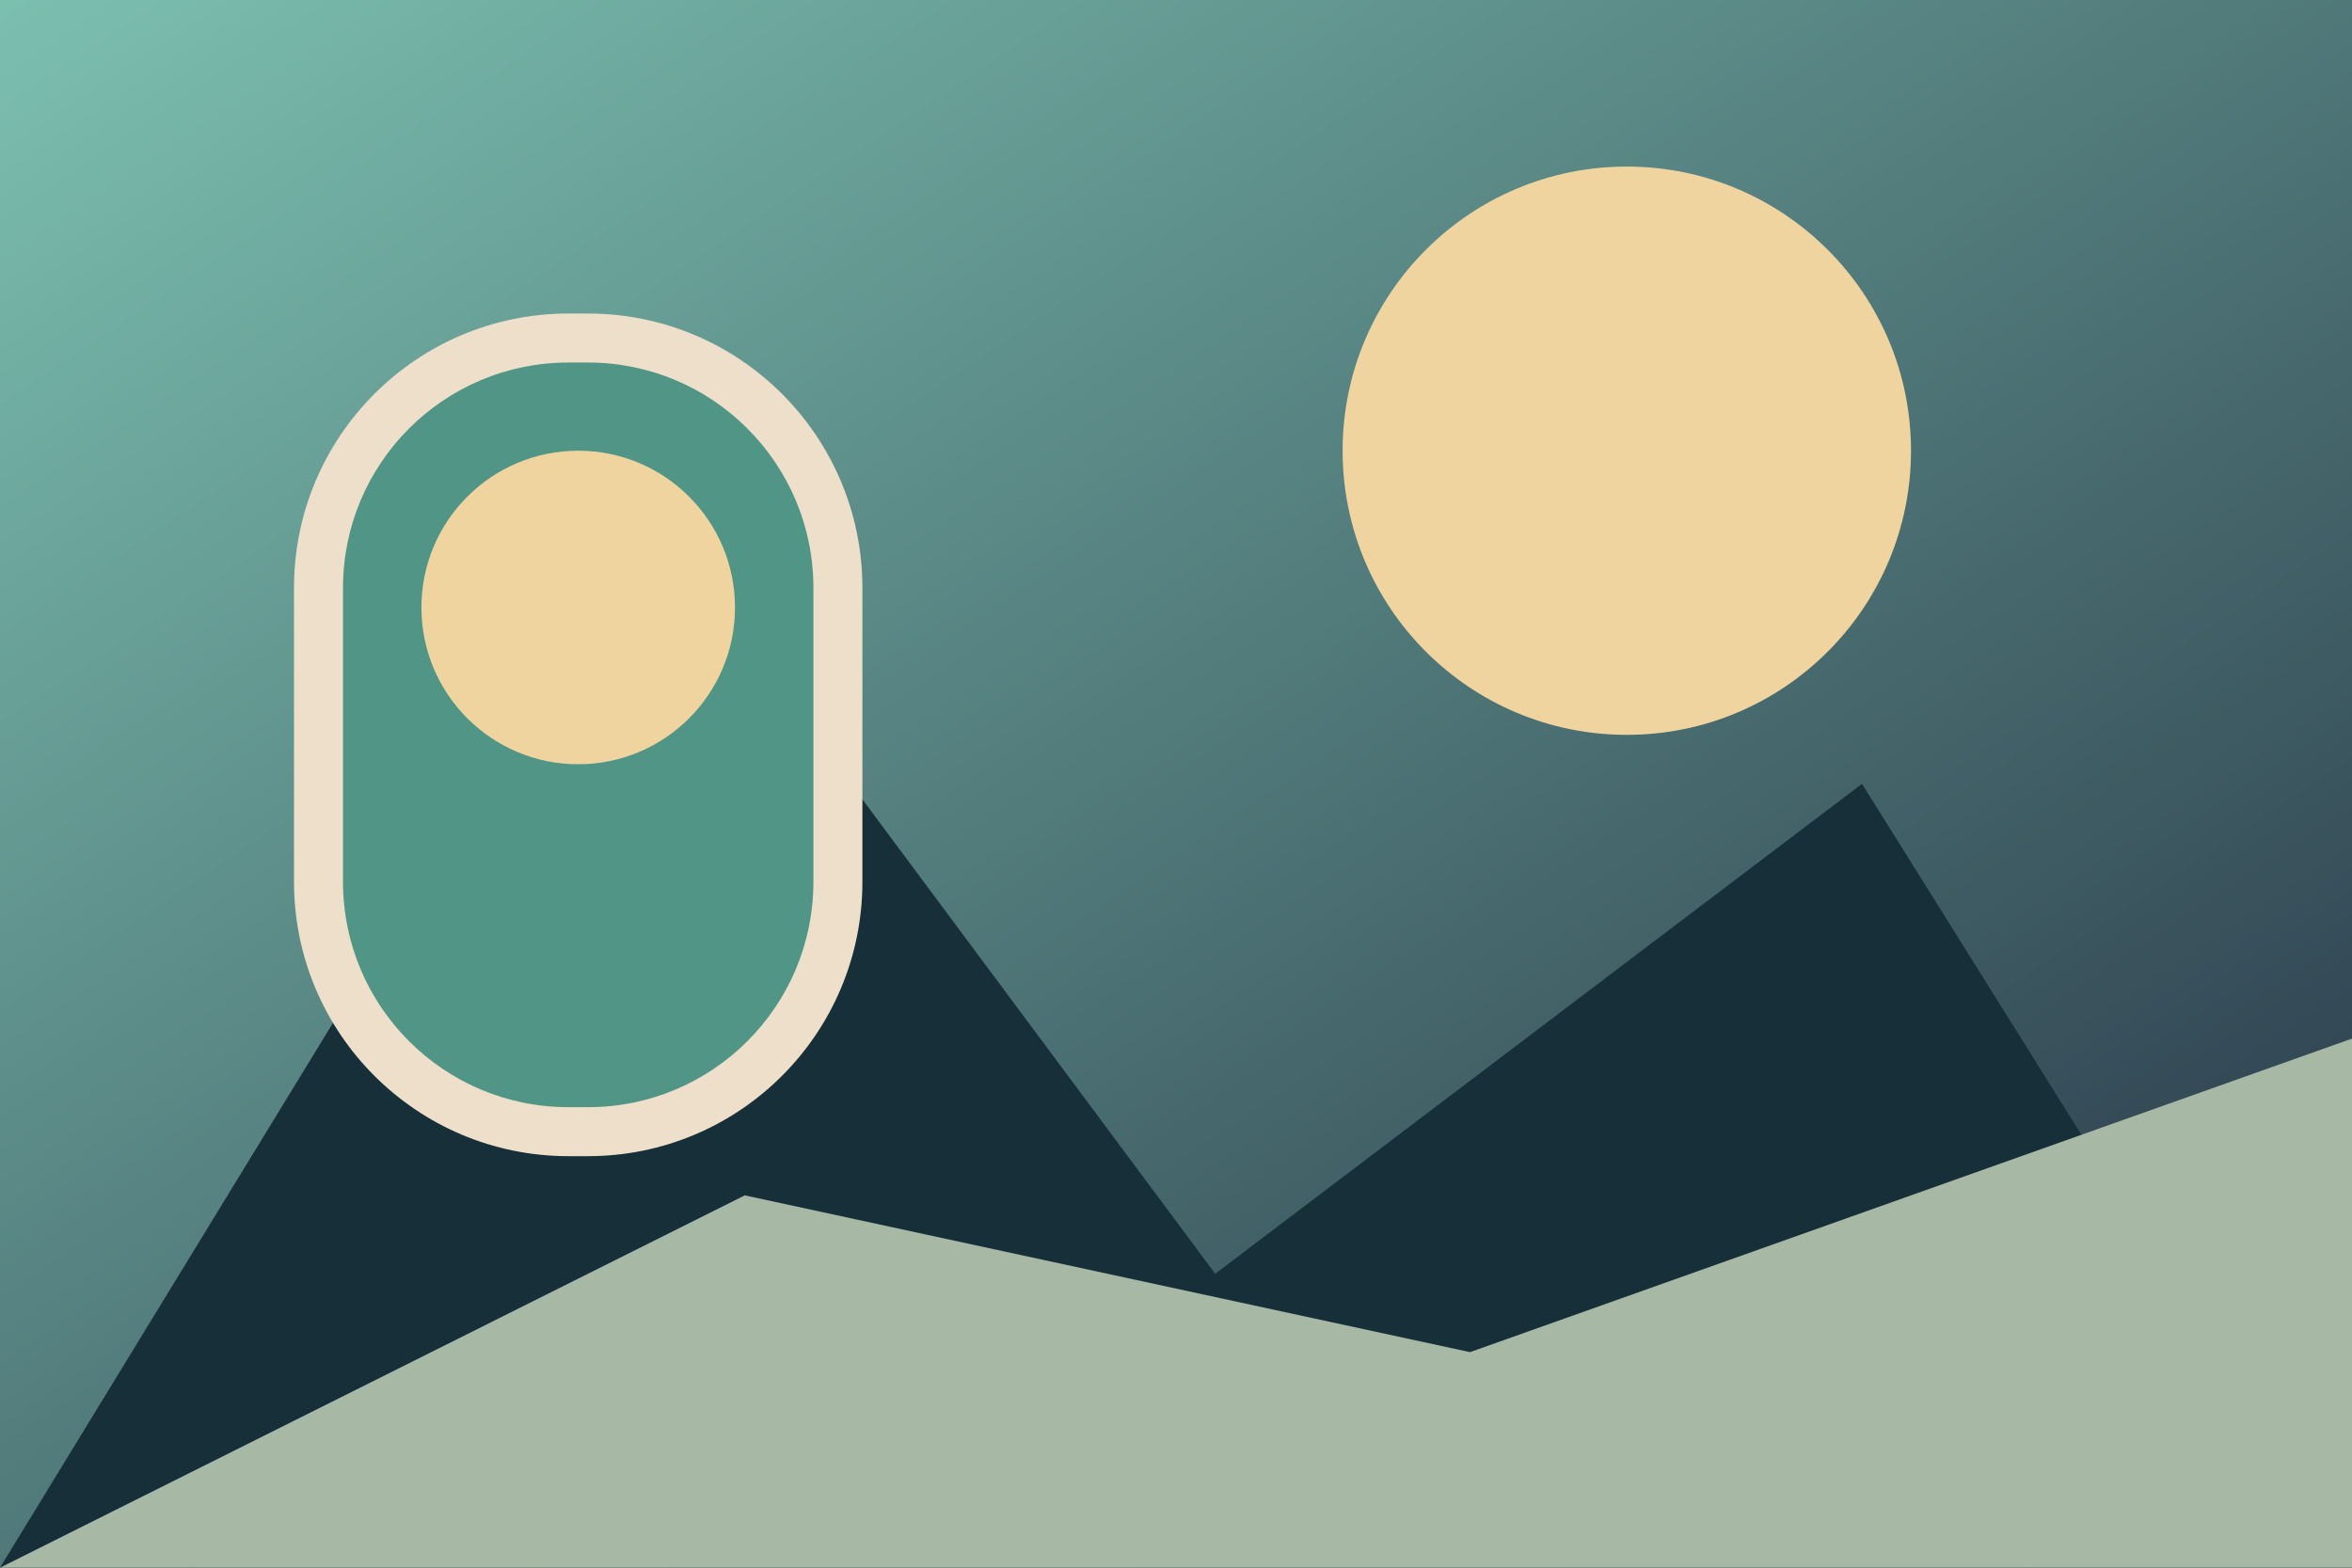
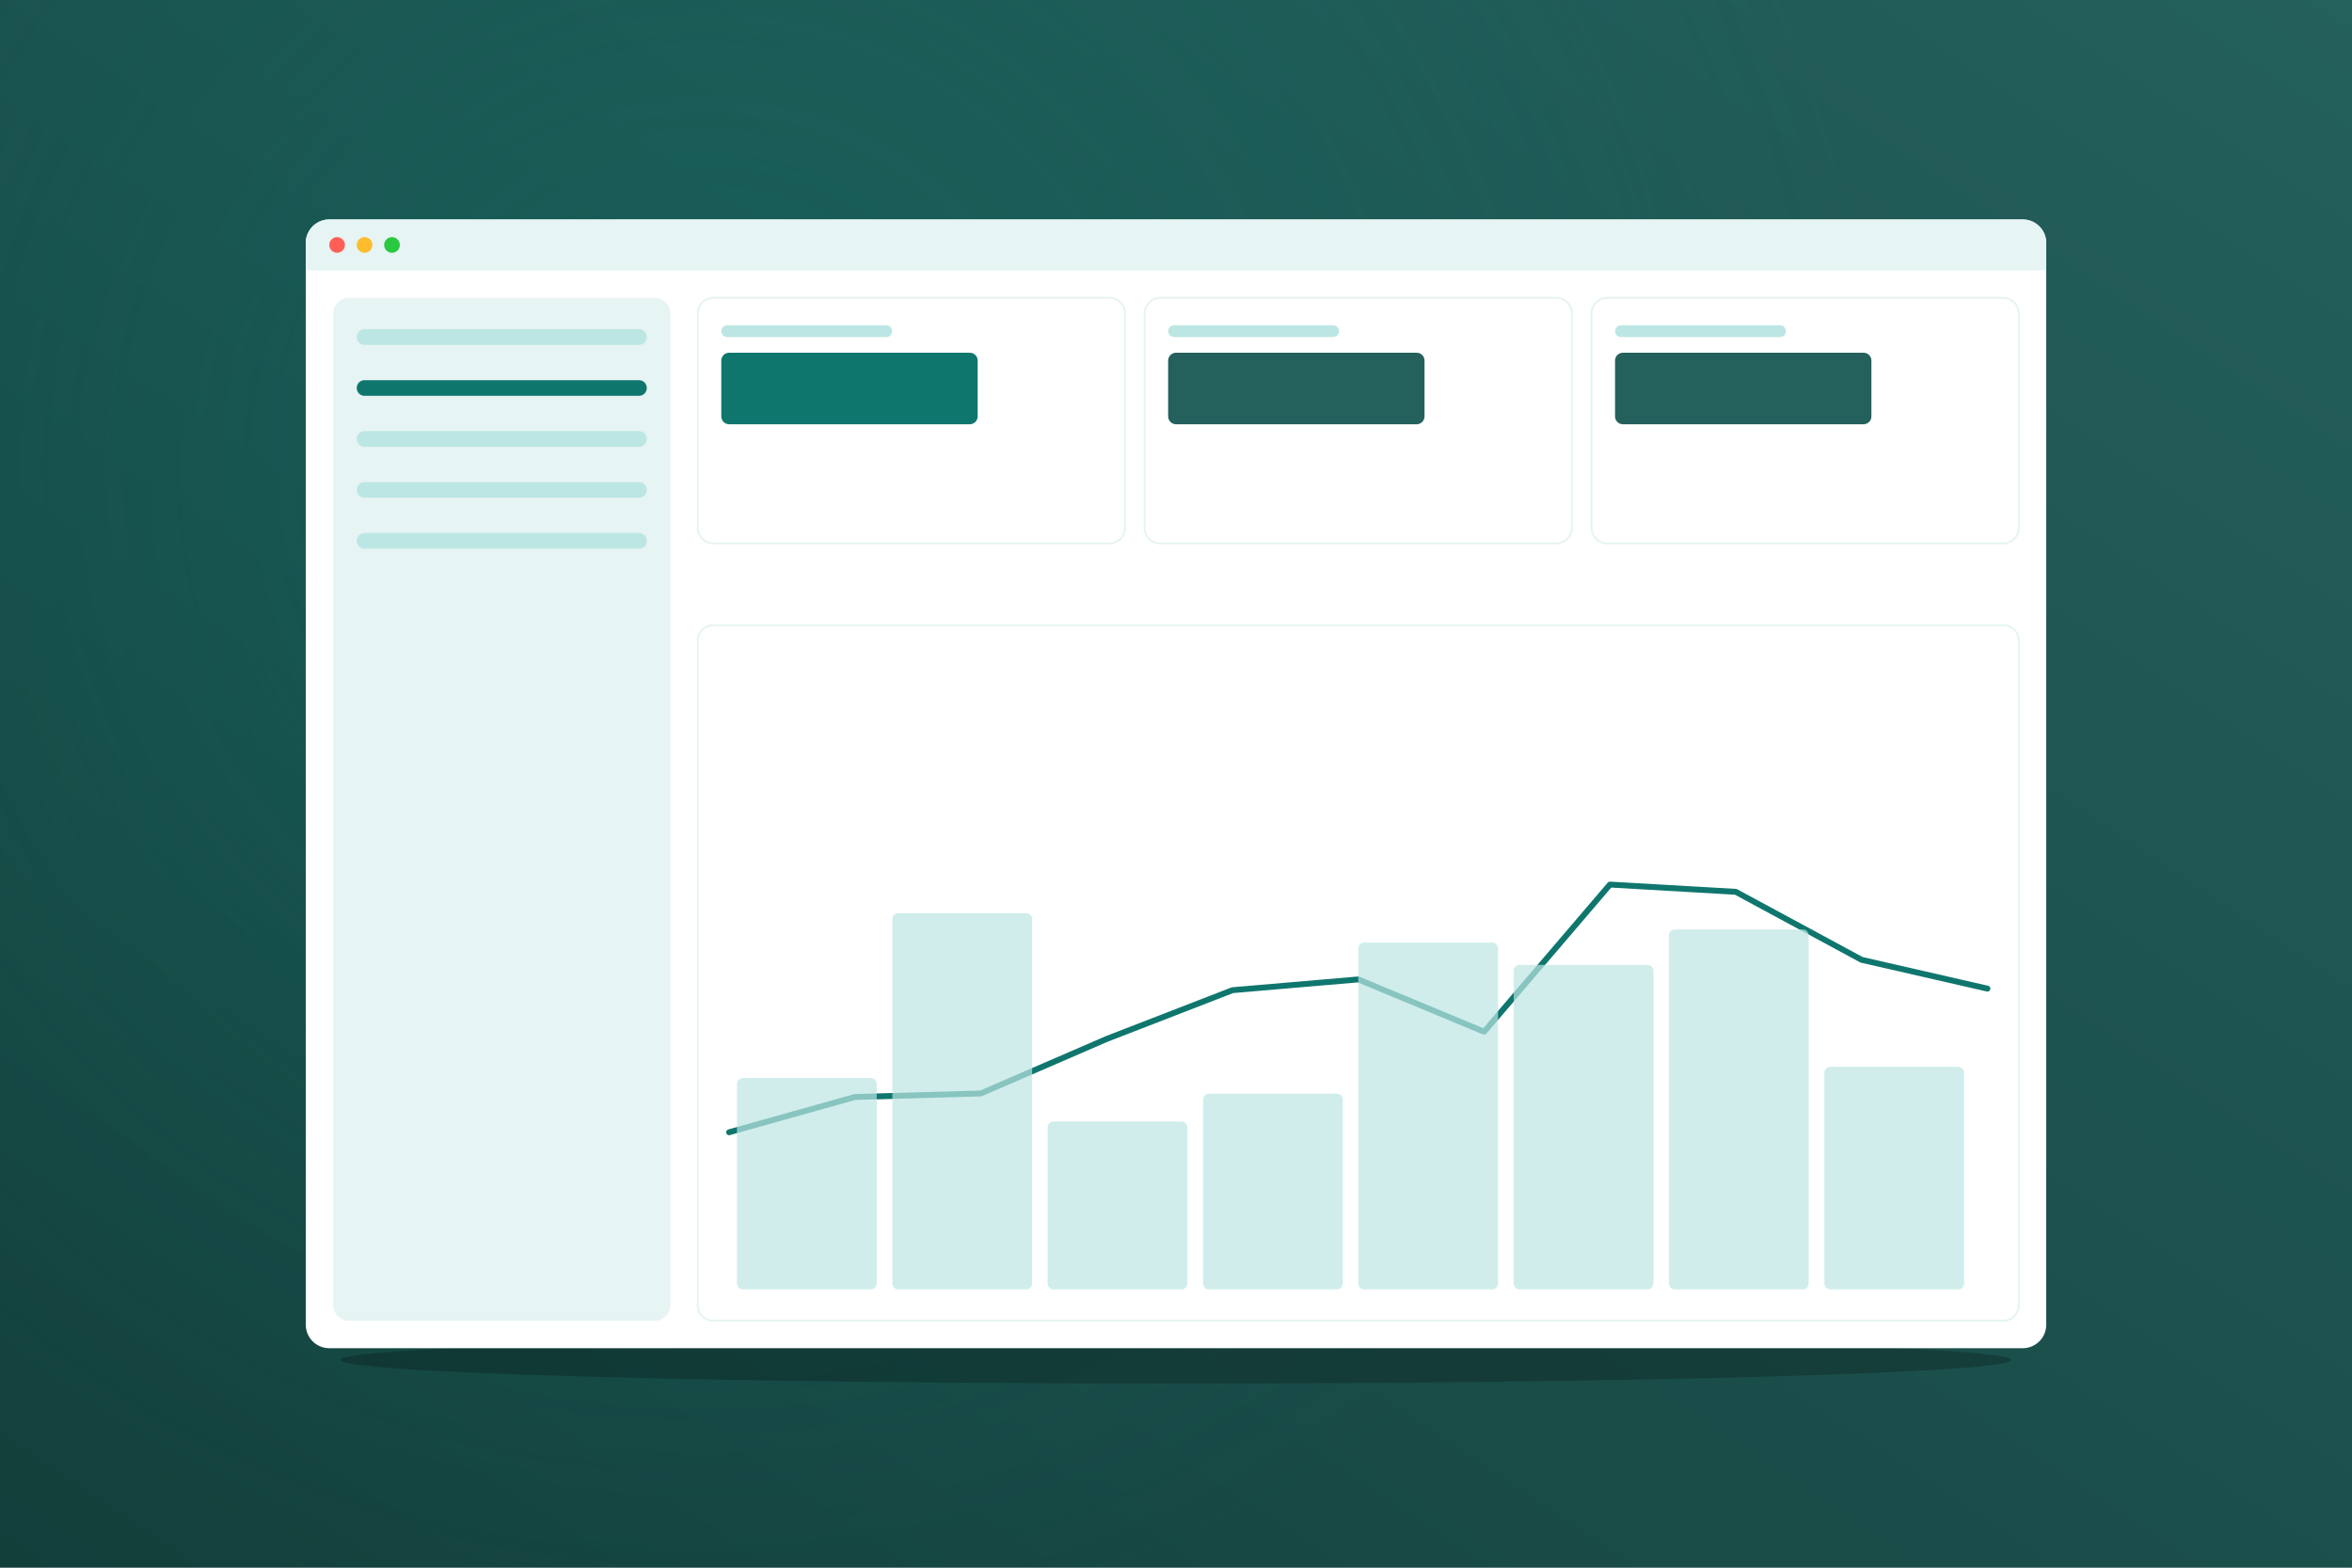
- <svg xmlns="http://www.w3.org/2000/svg" viewBox="0 0 1200 800">
+ <svg xmlns="http://www.w3.org/2000/svg" width="1200" height="800" viewBox="0 0 1200 800">
  <defs>
-     <linearGradient id="a" x2="1" y2="1">
-       <stop stop-color="hsl(166,35%,62%)" />
-       <stop offset="1" stop-color="hsl(216,30%,20%)" />
+     <linearGradient id="bg640113" x1="0" y1="1" x2="1" y2="0">
+       <stop offset="0" stop-color="#133f3b" />
+       <stop offset="1" stop-color="#24605c" />
    </linearGradient>
+     <radialGradient id="g658437289">
+       <stop offset="0" stop-color="#0f766e" stop-opacity="0.35" />
+       <stop offset="1" stop-color="#0f766e" stop-opacity="0" />
+     </radialGradient>
  </defs>
-   <rect width="1200" height="800" fill="url(#a)" />
-   <circle cx="830" cy="230" r="145" fill="#f0d4a0" />
-   <path d="M0 800 L330 260 L620 650 L950 400 L1200 800" fill="#162f39" />
-   <path d="M0 800 L380 610 L750 690 L1200 530 V800" fill="#a7b8a4" />
-   <rect x="150" y="160" width="290" height="430" rx="140" fill="#eddfc9" />
-   <rect x="175" y="185" width="240" height="380" rx="115" fill="hsl(166,30%,45%)" />
-   <circle cx="295" cy="310" r="80" fill="#f0d4a0" />
+   <rect width="1200" height="800" fill="url(#bg640113)" />
+   <circle cx="360" cy="240" r="600" fill="url(#g658437289)" />
+   <g>
+     <ellipse cx="600" cy="694" rx="426.2" ry="12" fill="#000" opacity="0.22" />
+     <rect x="156" y="112" width="888" height="576" rx="12" fill="#fff" />
+     <path d="M156 124 a12 12 0 0 1 12 -12 h864 a12 12 0 0 1 12 12 v14 h-888 Z" fill="#e6f4f3" />
+     <circle cx="172" cy="125" r="4" fill="#ff5f57" />
+     <circle cx="186" cy="125" r="4" fill="#febc2e" />
+     <circle cx="200" cy="125" r="4" fill="#28c840" />
+     <rect x="170" y="152" width="172" height="522" rx="8" fill="#e6f4f3" />
+     <rect x="182" y="168" width="148" height="8" rx="4" fill="#bce6e3" />
+     <rect x="182" y="194" width="148" height="8" rx="4" fill="#0f766e" />
+     <rect x="182" y="220" width="148" height="8" rx="4" fill="#bce6e3" />
+     <rect x="182" y="246" width="148" height="8" rx="4" fill="#bce6e3" />
+     <rect x="182" y="272" width="148" height="8" rx="4" fill="#bce6e3" />
+     <rect x="356" y="152" width="218" height="125.3" rx="8" fill="#fff" stroke="#e6f4f3" />
+     <rect x="368" y="166" width="87.2" height="6" rx="3" fill="#bce6e3" />
+     <rect x="368" y="180" width="130.8" height="36.5" rx="4" fill="#0f766e" />
+     <rect x="584" y="152" width="218" height="125.3" rx="8" fill="#fff" stroke="#e6f4f3" />
+     <rect x="596" y="166" width="87.2" height="6" rx="3" fill="#bce6e3" />
+     <rect x="596" y="180" width="130.8" height="36.5" rx="4" fill="#24605c" />
+     <rect x="812" y="152" width="218" height="125.3" rx="8" fill="#fff" stroke="#e6f4f3" />
+     <rect x="824" y="166" width="87.2" height="6" rx="3" fill="#bce6e3" />
+     <rect x="824" y="180" width="130.8" height="36.5" rx="4" fill="#24605c" />
+     <rect x="356" y="319" width="674" height="355" rx="8" fill="#fff" stroke="#e6f4f3" />
+     <polyline points="372,577.8 436.2,559.8 500.4,558 564.6,530.2 628.8,505.3 693,499.8 757.2,526.5 821.4,451.4 885.6,455.1 949.8,489.8 1014,504.5 " fill="none" stroke="#0f766e" stroke-width="3" stroke-linejoin="round" stroke-linecap="round" />
+     <rect x="376" y="550.1" width="71.3" height="107.9" rx="3" fill="#bce6e3" opacity=".7" />
+     <rect x="455.3" y="466" width="71.3" height="192" rx="3" fill="#bce6e3" opacity=".7" />
+     <rect x="534.5" y="572.3" width="71.3" height="85.7" rx="3" fill="#bce6e3" opacity=".7" />
+     <rect x="613.8" y="558.1" width="71.3" height="99.9" rx="3" fill="#bce6e3" opacity=".7" />
+     <rect x="693" y="481" width="71.3" height="177" rx="3" fill="#bce6e3" opacity=".7" />
+     <rect x="772.3" y="492.4" width="71.3" height="165.6" rx="3" fill="#bce6e3" opacity=".7" />
+     <rect x="851.5" y="474.3" width="71.3" height="183.7" rx="3" fill="#bce6e3" opacity=".7" />
+     <rect x="930.8" y="544.4" width="71.3" height="113.6" rx="3" fill="#bce6e3" opacity=".7" />
+   </g>
</svg>
